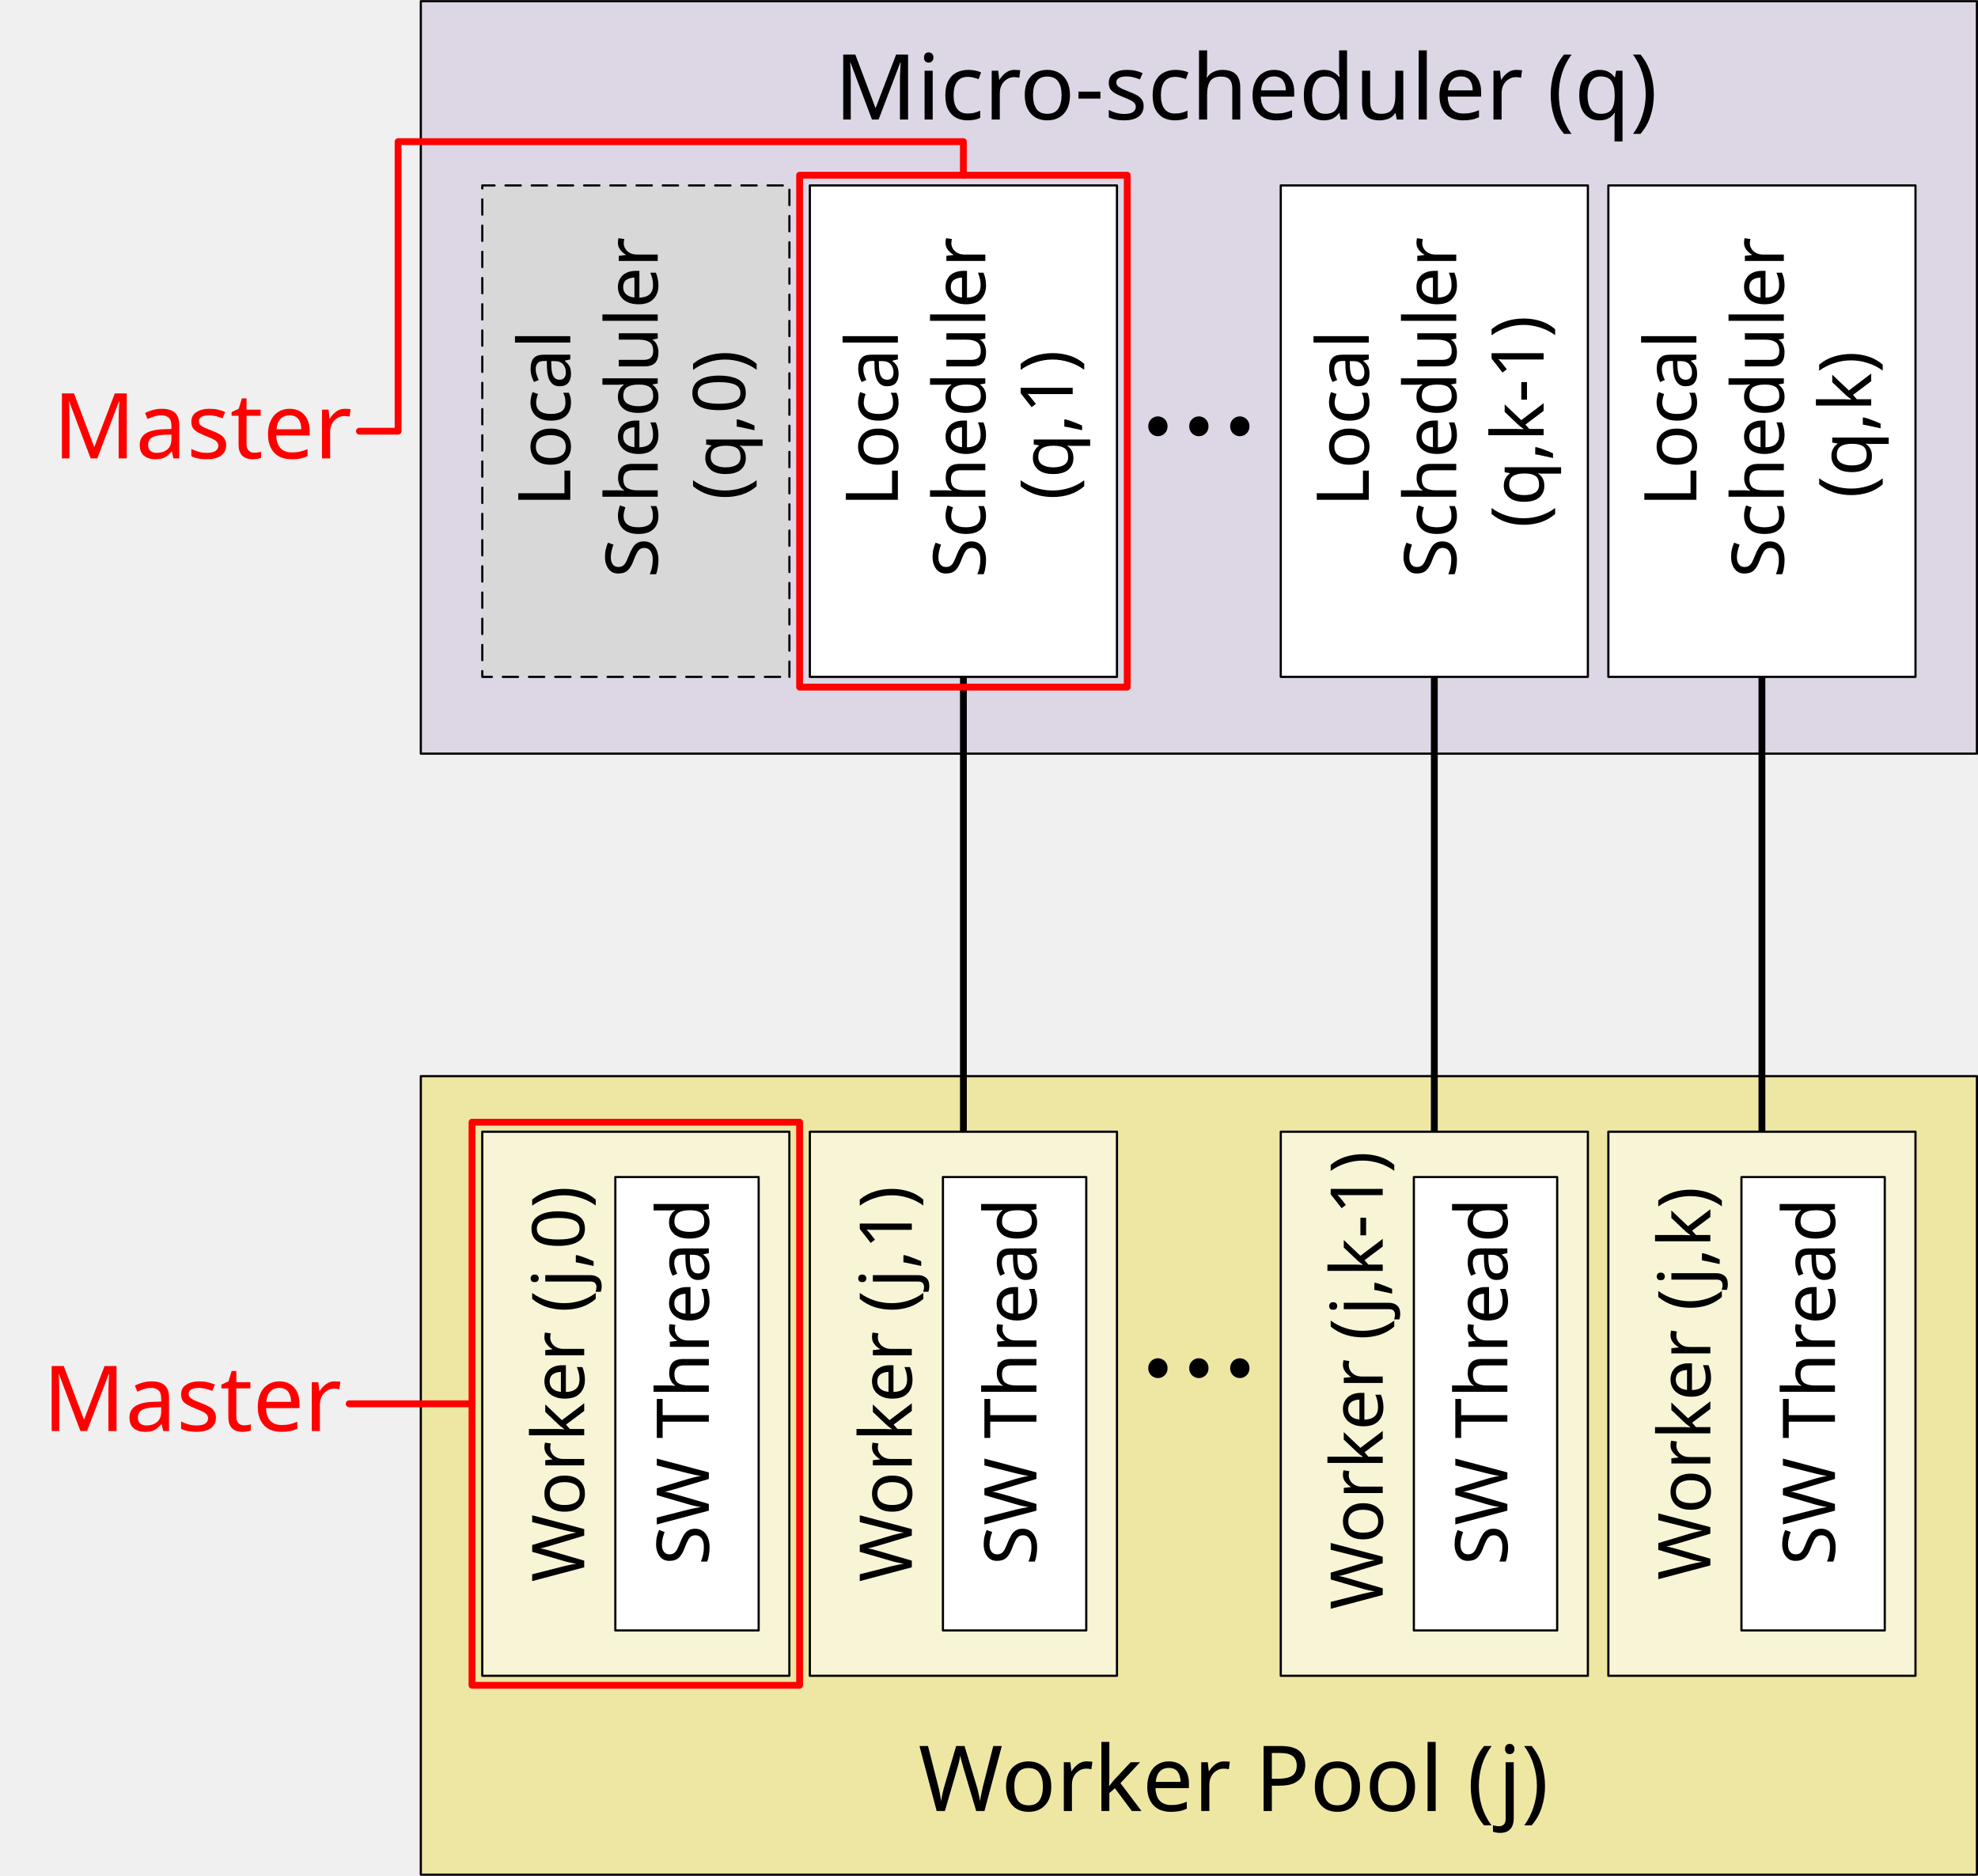
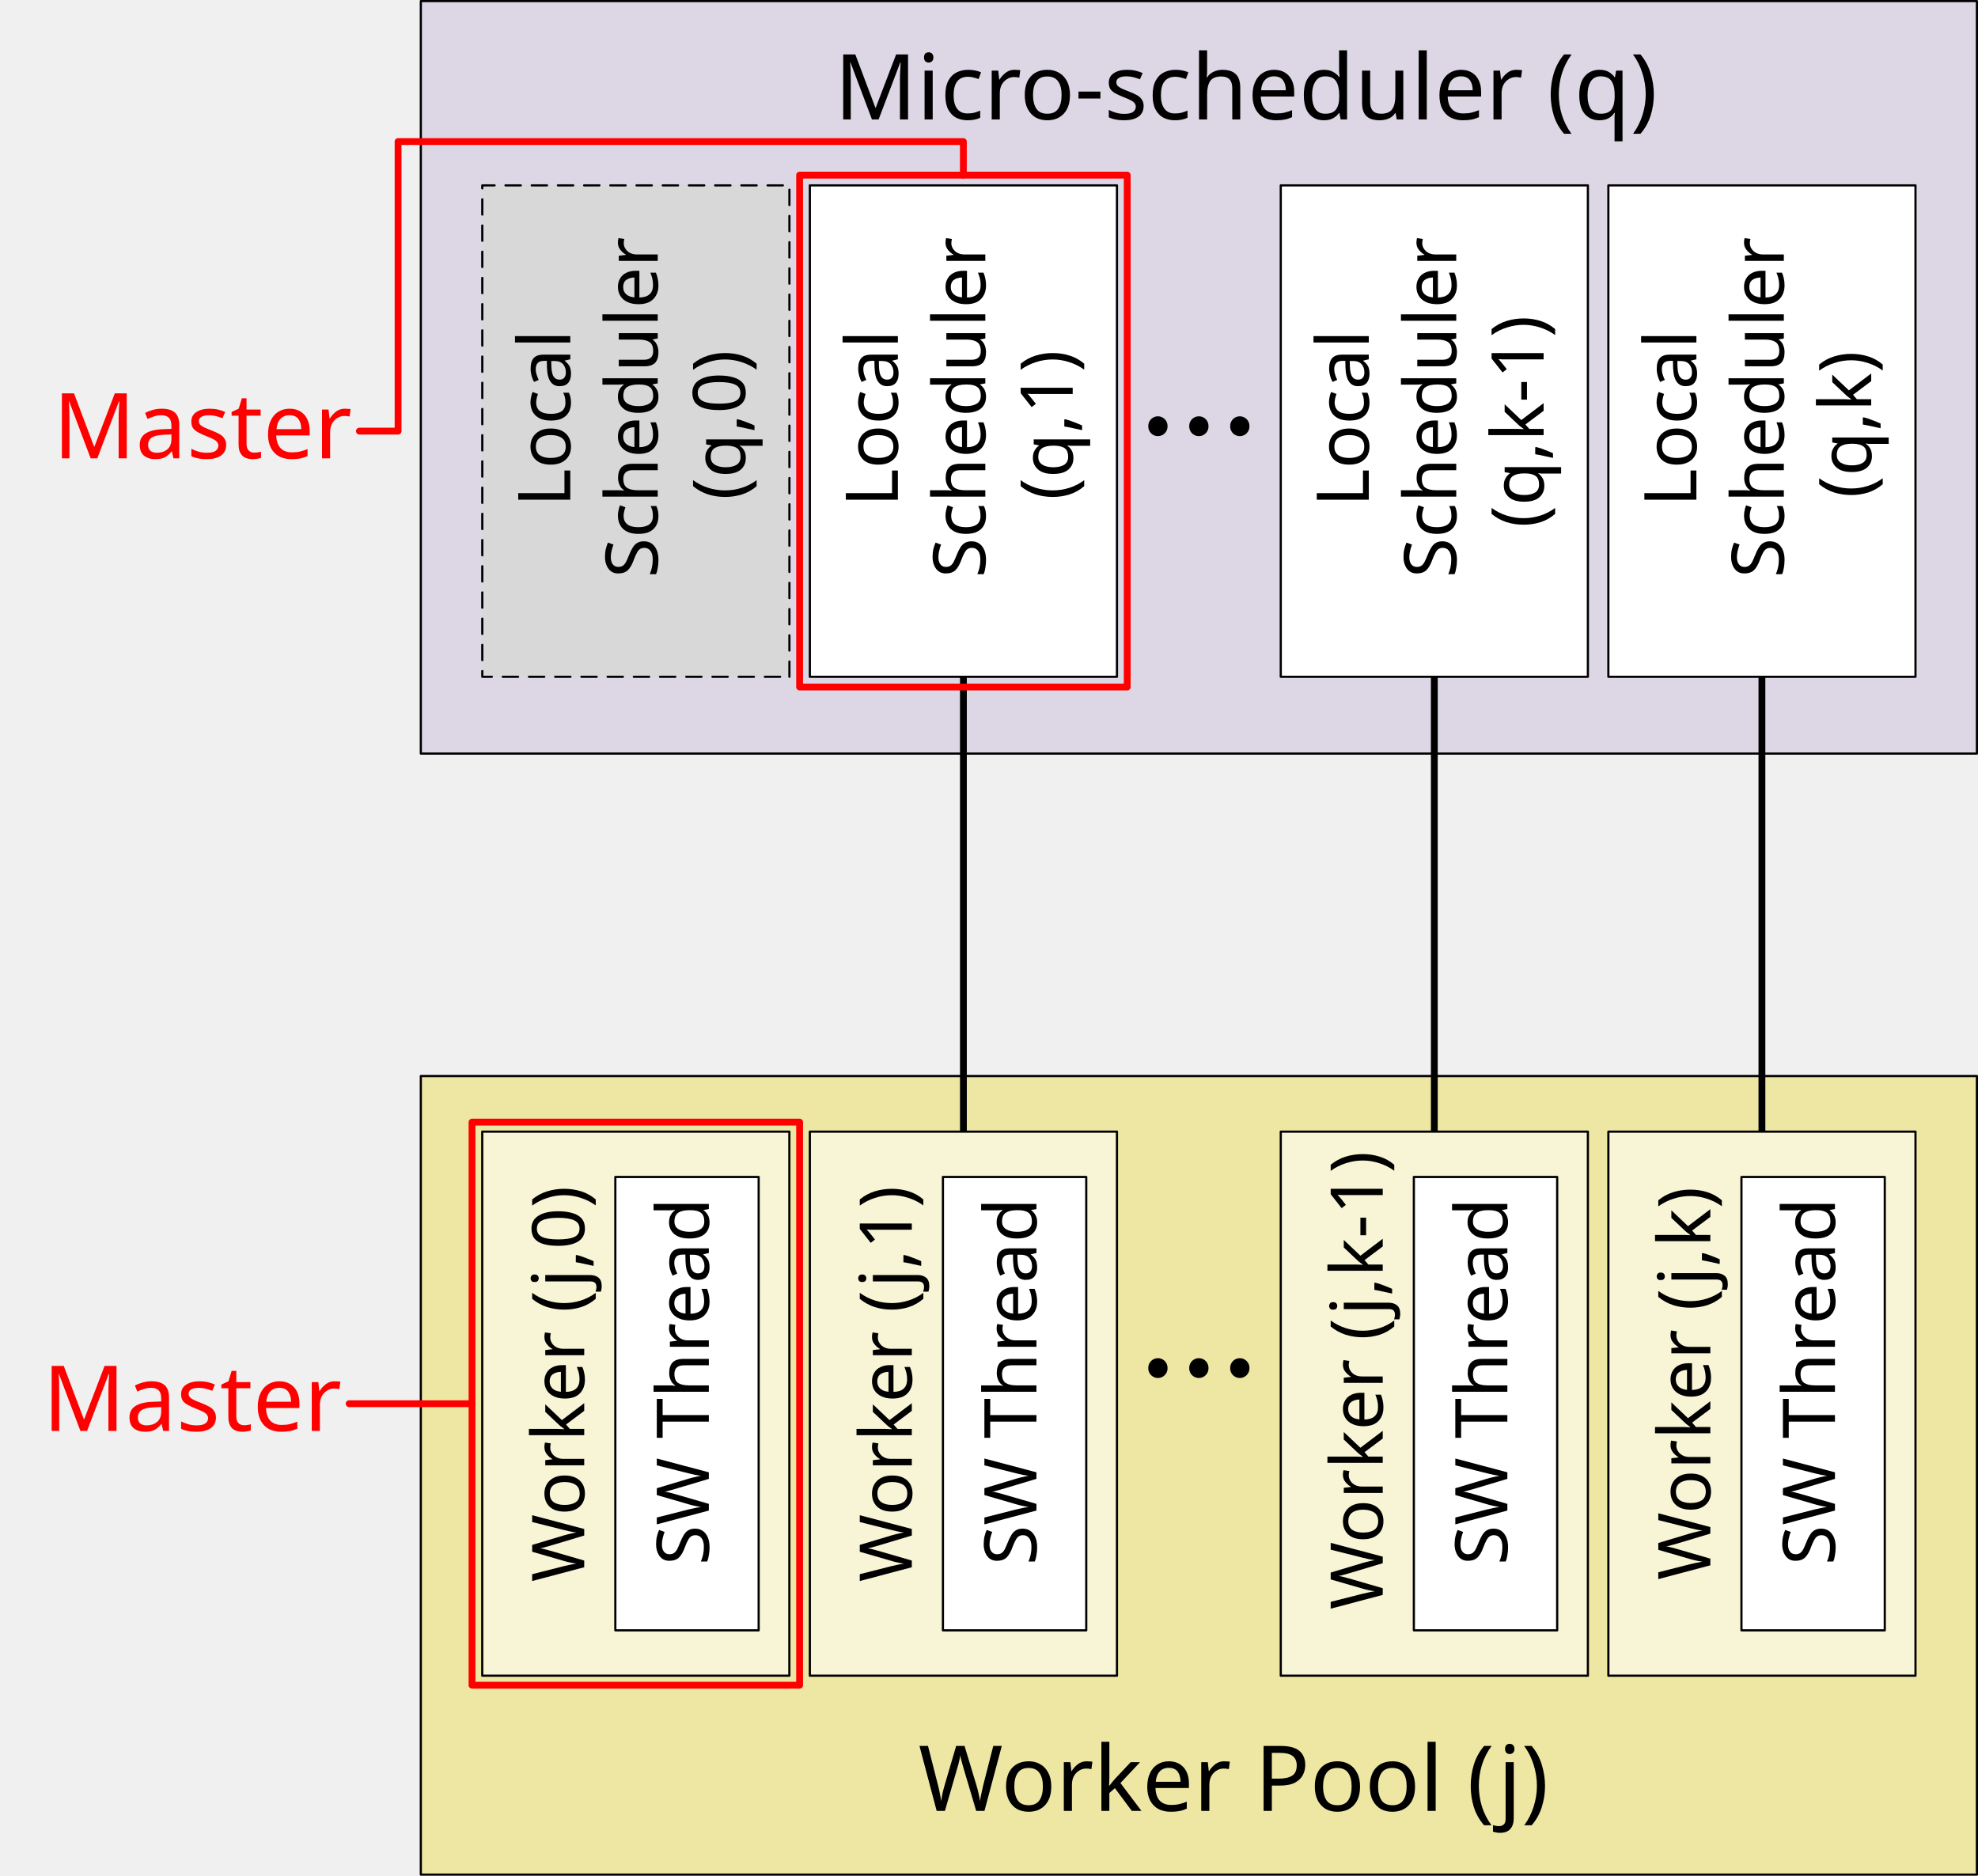
- <svg xmlns="http://www.w3.org/2000/svg" width="3.019in" height="2.863in" viewBox="0 0 217.365 206.115" xml:space="preserve" color-interpolation-filters="sRGB" class="st15">
-   <style type="text/css">
- 	
- 		.st1 {fill:#ddd6e5;stroke:#000000;stroke-linecap:round;stroke-linejoin:round;stroke-width:0.24}
- 		.st2 {fill:#000000;font-family:Calibri;font-size:0.833em}
- 		.st3 {fill:#eee7a4;stroke:#000000;stroke-linecap:round;stroke-linejoin:round;stroke-width:0.24}
- 		.st4 {stroke:#000000;stroke-linecap:round;stroke-linejoin:round;stroke-width:0.75}
- 		.st5 {fill:#ffffff;stroke:#000000;stroke-linecap:round;stroke-linejoin:round;stroke-width:0.24}
- 		.st6 {fill:#000000;font-family:Calibri;font-size:0.667em}
- 		.st7 {font-size:1em}
- 		.st8 {fill:#d8d8d8;stroke:#000000;stroke-dasharray:1.68,1.2;stroke-linecap:round;stroke-linejoin:round;stroke-width:0.24}
- 		.st9 {fill:#000000;stroke:#000000;stroke-linecap:round;stroke-linejoin:round;stroke-width:0.24}
- 		.st10 {fill:#f8f4d6;stroke:#000000;stroke-linecap:round;stroke-linejoin:round;stroke-width:0.24}
- 		.st11 {fill:none;stroke:#ff0000;stroke-linecap:round;stroke-linejoin:round;stroke-width:0.75}
- 		.st12 {fill:none;stroke:none;stroke-linecap:round;stroke-linejoin:round;stroke-width:0.24}
- 		.st13 {fill:#ff0000;font-family:Calibri;font-size:0.833em}
- 		.st14 {stroke:#ff0000;stroke-linecap:round;stroke-linejoin:round;stroke-width:0.75}
- 		.st15 {fill:none;fill-rule:evenodd;font-size:12px;overflow:visible;stroke-linecap:square;stroke-miterlimit:3}
- 	
- 	</style>
+ <svg xmlns="http://www.w3.org/2000/svg" width="289.82" height="274.82" class="st15" color-interpolation-filters="sRGB" viewBox="0 0 217.365 206.115" xml:space="preserve">
+   <style type="text/css">.st1{fill:#ddd6e5;stroke:#000;stroke-linecap:round;stroke-linejoin:round;stroke-width:.24}.st2{fill:#000;font-family:Calibri;font-size:.833em}.st3,.st4,.st5{stroke:#000;stroke-linecap:round;stroke-linejoin:round}.st3{fill:#eee7a4;stroke-width:.24}.st4{stroke-width:.75}.st5{fill:#fff;stroke-width:.24}.st6{fill:#000;font-family:Calibri;font-size:.667em}.st7{font-size:1em}.st10{stroke:#000;stroke-width:.24}.st10,.st11,.st12,.st8,.st9{stroke-linecap:round;stroke-linejoin:round}.st8,.st9{stroke:#000;stroke-width:.24}.st8{fill:#d8d8d8;stroke-dasharray:1.68,1.2}.st9{fill:#000}.st10{fill:#f8f4d6}.st11,.st12{fill:none;stroke:red;stroke-width:.75}.st12{stroke:none;stroke-width:.24}.st13{fill:red;font-family:Calibri;font-size:.833em}.st14{stroke:red;stroke-linecap:round;stroke-linejoin:round;stroke-width:.75}.st15{fill:none;fill-rule:evenodd;font-size:12px;overflow:visible;stroke-linecap:square;stroke-miterlimit:3}</style>
  <g>
    <g id="shape785-1" transform="translate(46.245,-123.307)">
-       <rect x="0" y="123.427" width="171" height="82.688" class="st1" />
+       <rect width="171" height="82.688" x="0" y="123.427" class="st1" />
      <text x="45.45" y="136.43" class="st2">Micro-scheduler (q)</text>
    </g>
    <g id="shape786-4" transform="translate(46.245,-0.12)">
-       <rect x="0" y="118.365" width="171" height="87.75" class="st3" />
+       <rect width="171" height="87.75" x="0" y="118.365" class="st3" />
      <text x="54.67" y="199.12" class="st2">Worker Pool (j)</text>
    </g>
    <g id="shape788-7" transform="translate(114.87,-81.7629)">
      <path d="M-9 206.12 L-9 156.13" class="st4" />
    </g>
    <g id="shape789-10" transform="translate(166.62,-81.7629)">
      <path d="M-9 206.12 L-9 156.13" class="st4" />
    </g>
    <g id="shape790-13" transform="translate(202.62,-81.7629)">
      <path d="M-9 206.12 L-9 156.13" class="st4" />
    </g>
    <g id="group791-16" transform="translate(-83.37,74.37) rotate(-90)">
      <g id="shape792-17">
-         <rect x="0" y="172.365" width="54" height="33.75" class="st5" />
-         <text x="18.68" y="182.04" class="st6">Local <tspan x="10.87" dy="1.2em" class="st7">Scheduler </tspan>
-           <tspan x="19.45" dy="1.2em" class="st7">(q,1)</tspan>
+         <rect width="54" height="33.75" x="0" y="172.365" class="st5" />
+         <text x="18.68" y="182.04" class="st6">Local <tspan x="10.87" class="st7" dy="1.2em">Scheduler </tspan>
+           <tspan x="19.45" class="st7" dy="1.2em">(q,1)</tspan>
        </text>
      </g>
    </g>
    <g id="group793-22" transform="translate(-119.37,74.37) rotate(-90)">
      <g id="shape794-23">
        <path d="M0 206.12 L54 206.12 L54 172.37 L0 172.37 L0 206.12 Z" class="st8" />
-         <text x="18.68" y="182.04" class="st6">Local <tspan x="10.87" dy="1.2em" class="st7">Scheduler </tspan>
-           <tspan x="19.45" dy="1.2em" class="st7">(q,0)</tspan>
+         <text x="18.68" y="182.04" class="st6">Local <tspan x="10.87" class="st7" dy="1.2em">Scheduler </tspan>
+           <tspan x="19.45" class="st7" dy="1.2em">(q,0)</tspan>
        </text>
      </g>
    </g>
    <g id="group795-28" transform="translate(4.38,74.37) rotate(-90)">
      <g id="shape796-29">
-         <rect x="0" y="172.365" width="54" height="33.75" class="st5" />
-         <text x="18.68" y="182.04" class="st6">Local <tspan x="10.87" dy="1.2em" class="st7">Scheduler </tspan>
-           <tspan x="19.66" dy="1.2em" class="st7">(q,k)</tspan>
+         <rect width="54" height="33.75" x="0" y="172.365" class="st5" />
+         <text x="18.68" y="182.04" class="st6">Local <tspan x="10.87" class="st7" dy="1.2em">Scheduler </tspan>
+           <tspan x="19.66" class="st7" dy="1.2em">(q,k)</tspan>
        </text>
      </g>
    </g>
    <g id="group797-34" transform="translate(-31.62,74.37) rotate(-90)">
      <g id="shape798-35">
-         <rect x="0" y="172.365" width="54" height="33.75" class="st5" />
-         <text x="18.68" y="182.04" class="st6">Local <tspan x="10.87" dy="1.2em" class="st7">Scheduler </tspan>
-           <tspan x="16.4" dy="1.2em" class="st7">(q,k</tspan>-1)</text>
+         <rect width="54" height="33.75" x="0" y="172.365" class="st5" />
+         <text x="18.68" y="182.04" class="st6">Local <tspan x="10.87" class="st7" dy="1.2em">Scheduler </tspan>
+           <tspan x="16.4" class="st7" dy="1.2em">(q,k</tspan>-1)</text>
      </g>
    </g>
    <g id="group799-40" transform="translate(126.307,-158.344)">
      <g id="shape800-41">
        <path d="M0 205.18 a0.938 0.938 0 1 1 1.875 -2.84217E-14 a0.938 0.938 0 1 1 -1.875 0 Z" class="st9" />
      </g>
      <g id="shape801-43" transform="translate(4.5,0)">
        <path d="M0 205.18 a0.938 0.938 0 1 1 1.875 -2.84217E-14 a0.938 0.938 0 1 1 -1.875 0 Z" class="st9" />
      </g>
      <g id="shape802-45" transform="translate(9,0)">
        <path d="M0 205.18 a0.938 0.938 0 1 1 1.875 -2.84217E-14 a0.938 0.938 0 1 1 -1.875 0 Z" class="st9" />
      </g>
    </g>
    <g id="group803-47" transform="translate(126.307,-54.8444)">
      <g id="shape804-48">
        <path d="M0 205.18 a0.938 0.938 0 1 1 1.875 -2.84217E-14 a0.938 0.938 0 1 1 -1.875 0 Z" class="st9" />
      </g>
      <g id="shape805-50" transform="translate(4.5,0)">
        <path d="M0 205.18 a0.938 0.938 0 1 1 1.875 -2.84217E-14 a0.938 0.938 0 1 1 -1.875 0 Z" class="st9" />
      </g>
      <g id="shape806-52" transform="translate(9,0)">
        <path d="M0 205.18 a0.938 0.938 0 1 1 1.875 -2.84217E-14 a0.938 0.938 0 1 1 -1.875 0 Z" class="st9" />
      </g>
    </g>
    <g id="group807-54" transform="translate(-83.37,184.138) rotate(-90)">
      <g id="shape808-55">
-         <rect x="0" y="172.365" width="59.786" height="33.75" class="st10" />
+         <rect width="59.786" height="33.75" x="0" y="172.365" class="st10" />
        <text x="10.31" y="183.57" class="st6">Worker (j,1)</text>
      </g>
      <g id="shape809-58" transform="translate(4.98212,-3.37498)">
-         <rect x="0" y="190.365" width="49.821" height="15.75" class="st5" />
+         <rect width="49.821" height="15.75" x="0" y="190.365" class="st5" />
        <text x="7.16" y="200.64" class="st6">SW Thread</text>
      </g>
    </g>
    <g id="group810-61" transform="translate(-119.37,184.138) rotate(-90)">
      <g id="shape811-62">
-         <rect x="0" y="172.365" width="59.786" height="33.75" class="st10" />
+         <rect width="59.786" height="33.75" x="0" y="172.365" class="st10" />
        <text x="10.31" y="183.57" class="st6">Worker (j,0)</text>
      </g>
      <g id="shape812-65" transform="translate(4.98212,-3.37498)">
-         <rect x="0" y="190.365" width="49.821" height="15.75" class="st5" />
+         <rect width="49.821" height="15.75" x="0" y="190.365" class="st5" />
        <text x="7.16" y="200.64" class="st6">SW Thread</text>
      </g>
    </g>
    <g id="group813-68" transform="translate(4.38,184.138) rotate(-90)">
      <g id="shape814-69">
-         <rect x="0" y="172.365" width="59.786" height="33.75" class="st10" />
+         <rect width="59.786" height="33.75" x="0" y="172.365" class="st10" />
        <text x="10.52" y="183.57" class="st6">Worker (j,k)</text>
      </g>
      <g id="shape815-72" transform="translate(4.98212,-3.37498)">
-         <rect x="0" y="190.365" width="49.821" height="15.75" class="st5" />
+         <rect width="49.821" height="15.75" x="0" y="190.365" class="st5" />
        <text x="7.16" y="200.64" class="st6">SW Thread</text>
      </g>
    </g>
    <g id="group816-75" transform="translate(-31.62,184.138) rotate(-90)">
      <g id="shape817-76">
-         <rect x="0" y="172.365" width="59.786" height="33.75" class="st10" />
+         <rect width="59.786" height="33.75" x="0" y="172.365" class="st10" />
        <text x="7.27" y="183.57" class="st6">Worker (j,k-1)</text>
      </g>
      <g id="shape818-79" transform="translate(4.98212,-3.37498)">
-         <rect x="0" y="190.365" width="49.821" height="15.75" class="st5" />
+         <rect width="49.821" height="15.75" x="0" y="190.365" class="st5" />
        <text x="7.16" y="200.64" class="st6">SW Thread</text>
      </g>
    </g>
    <g id="shape819-82" transform="translate(51.87,-20.9325)">
-       <rect x="0" y="144.24" width="36" height="61.875" class="st11" />
+       <rect width="36" height="61.875" x="0" y="144.24" class="st11" />
    </g>
    <g id="shape820-84" transform="translate(0.12,-43.8075)">
-       <rect x="0" y="189.99" width="38.25" height="16.125" class="st12" />
+       <rect width="38.25" height="16.125" x="0" y="189.99" class="st12" />
      <text x="4.59" y="201.05" class="st13">Master</text>
    </g>
    <g id="shape821-87" transform="translate(36.12,-60.87)">
      <path d="M2.25 215.12 L15.75 215.12" class="st14" />
    </g>
    <g id="shape822-90" transform="translate(87.87,-130.62)">
-       <rect x="0" y="149.865" width="36" height="56.25" class="st11" />
+       <rect width="36" height="56.25" x="0" y="149.865" class="st11" />
    </g>
    <g id="shape823-92" transform="translate(39.495,-158.745)">
      <path d="M0 206.12 L4.25 206.12 L4.25 174.3 L66.37 174.3 L66.37 177.99" class="st14" />
    </g>
    <g id="shape824-95" transform="translate(1.245,-150.683)">
-       <rect x="0" y="189.99" width="38.25" height="16.125" class="st12" />
+       <rect width="38.25" height="16.125" x="0" y="189.99" class="st12" />
      <text x="4.59" y="201.05" class="st13">Master</text>
    </g>
  </g>
</svg>
